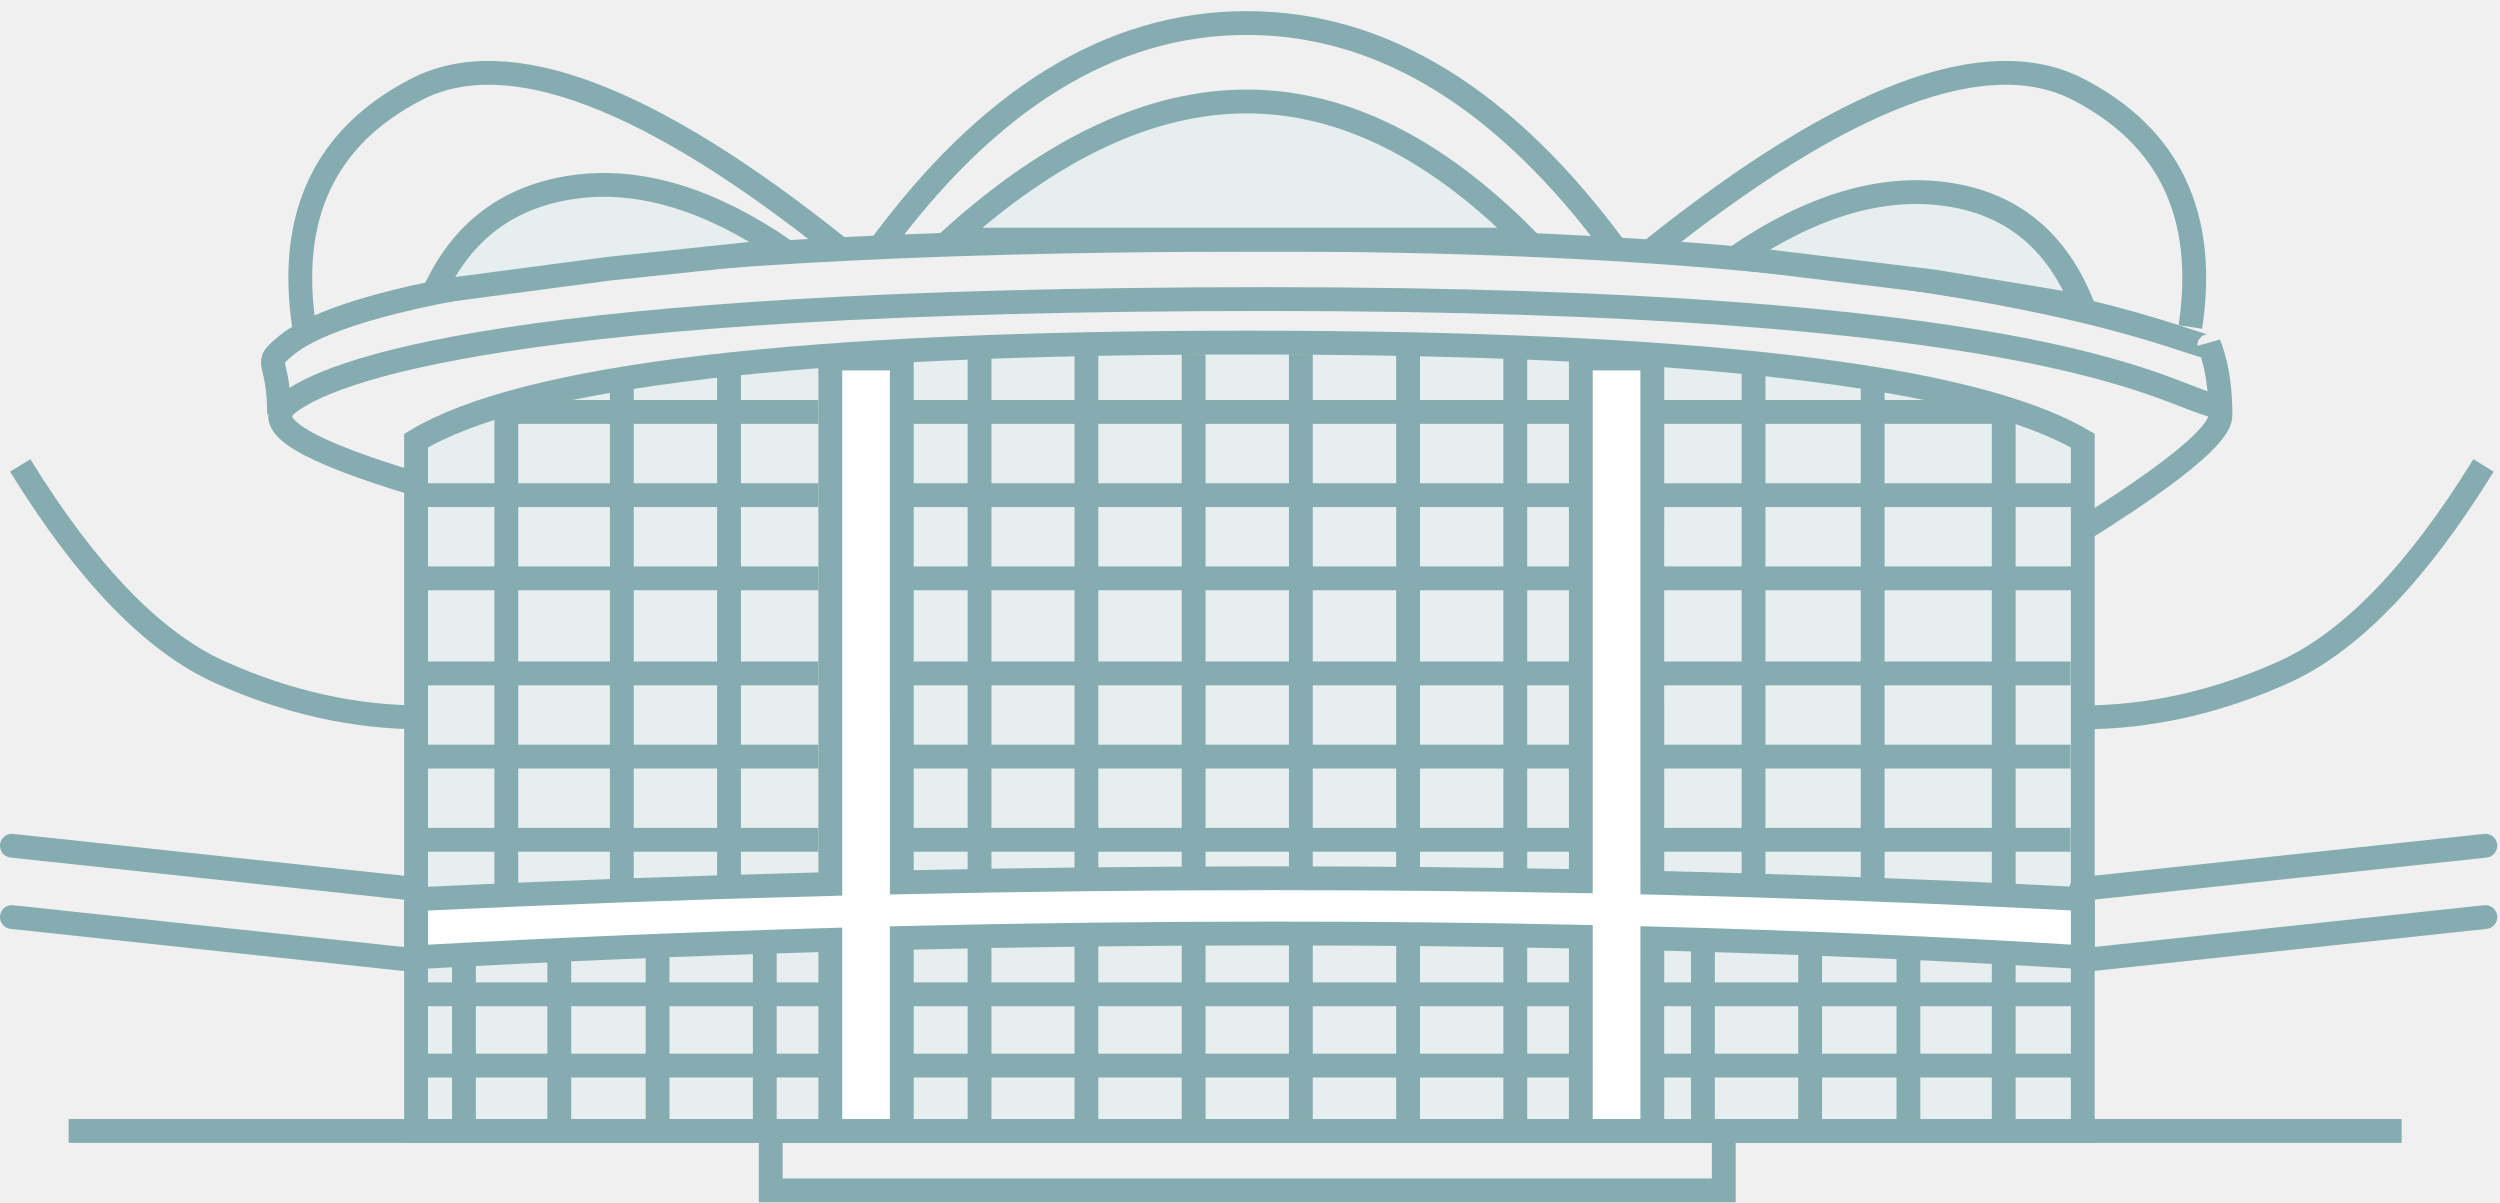
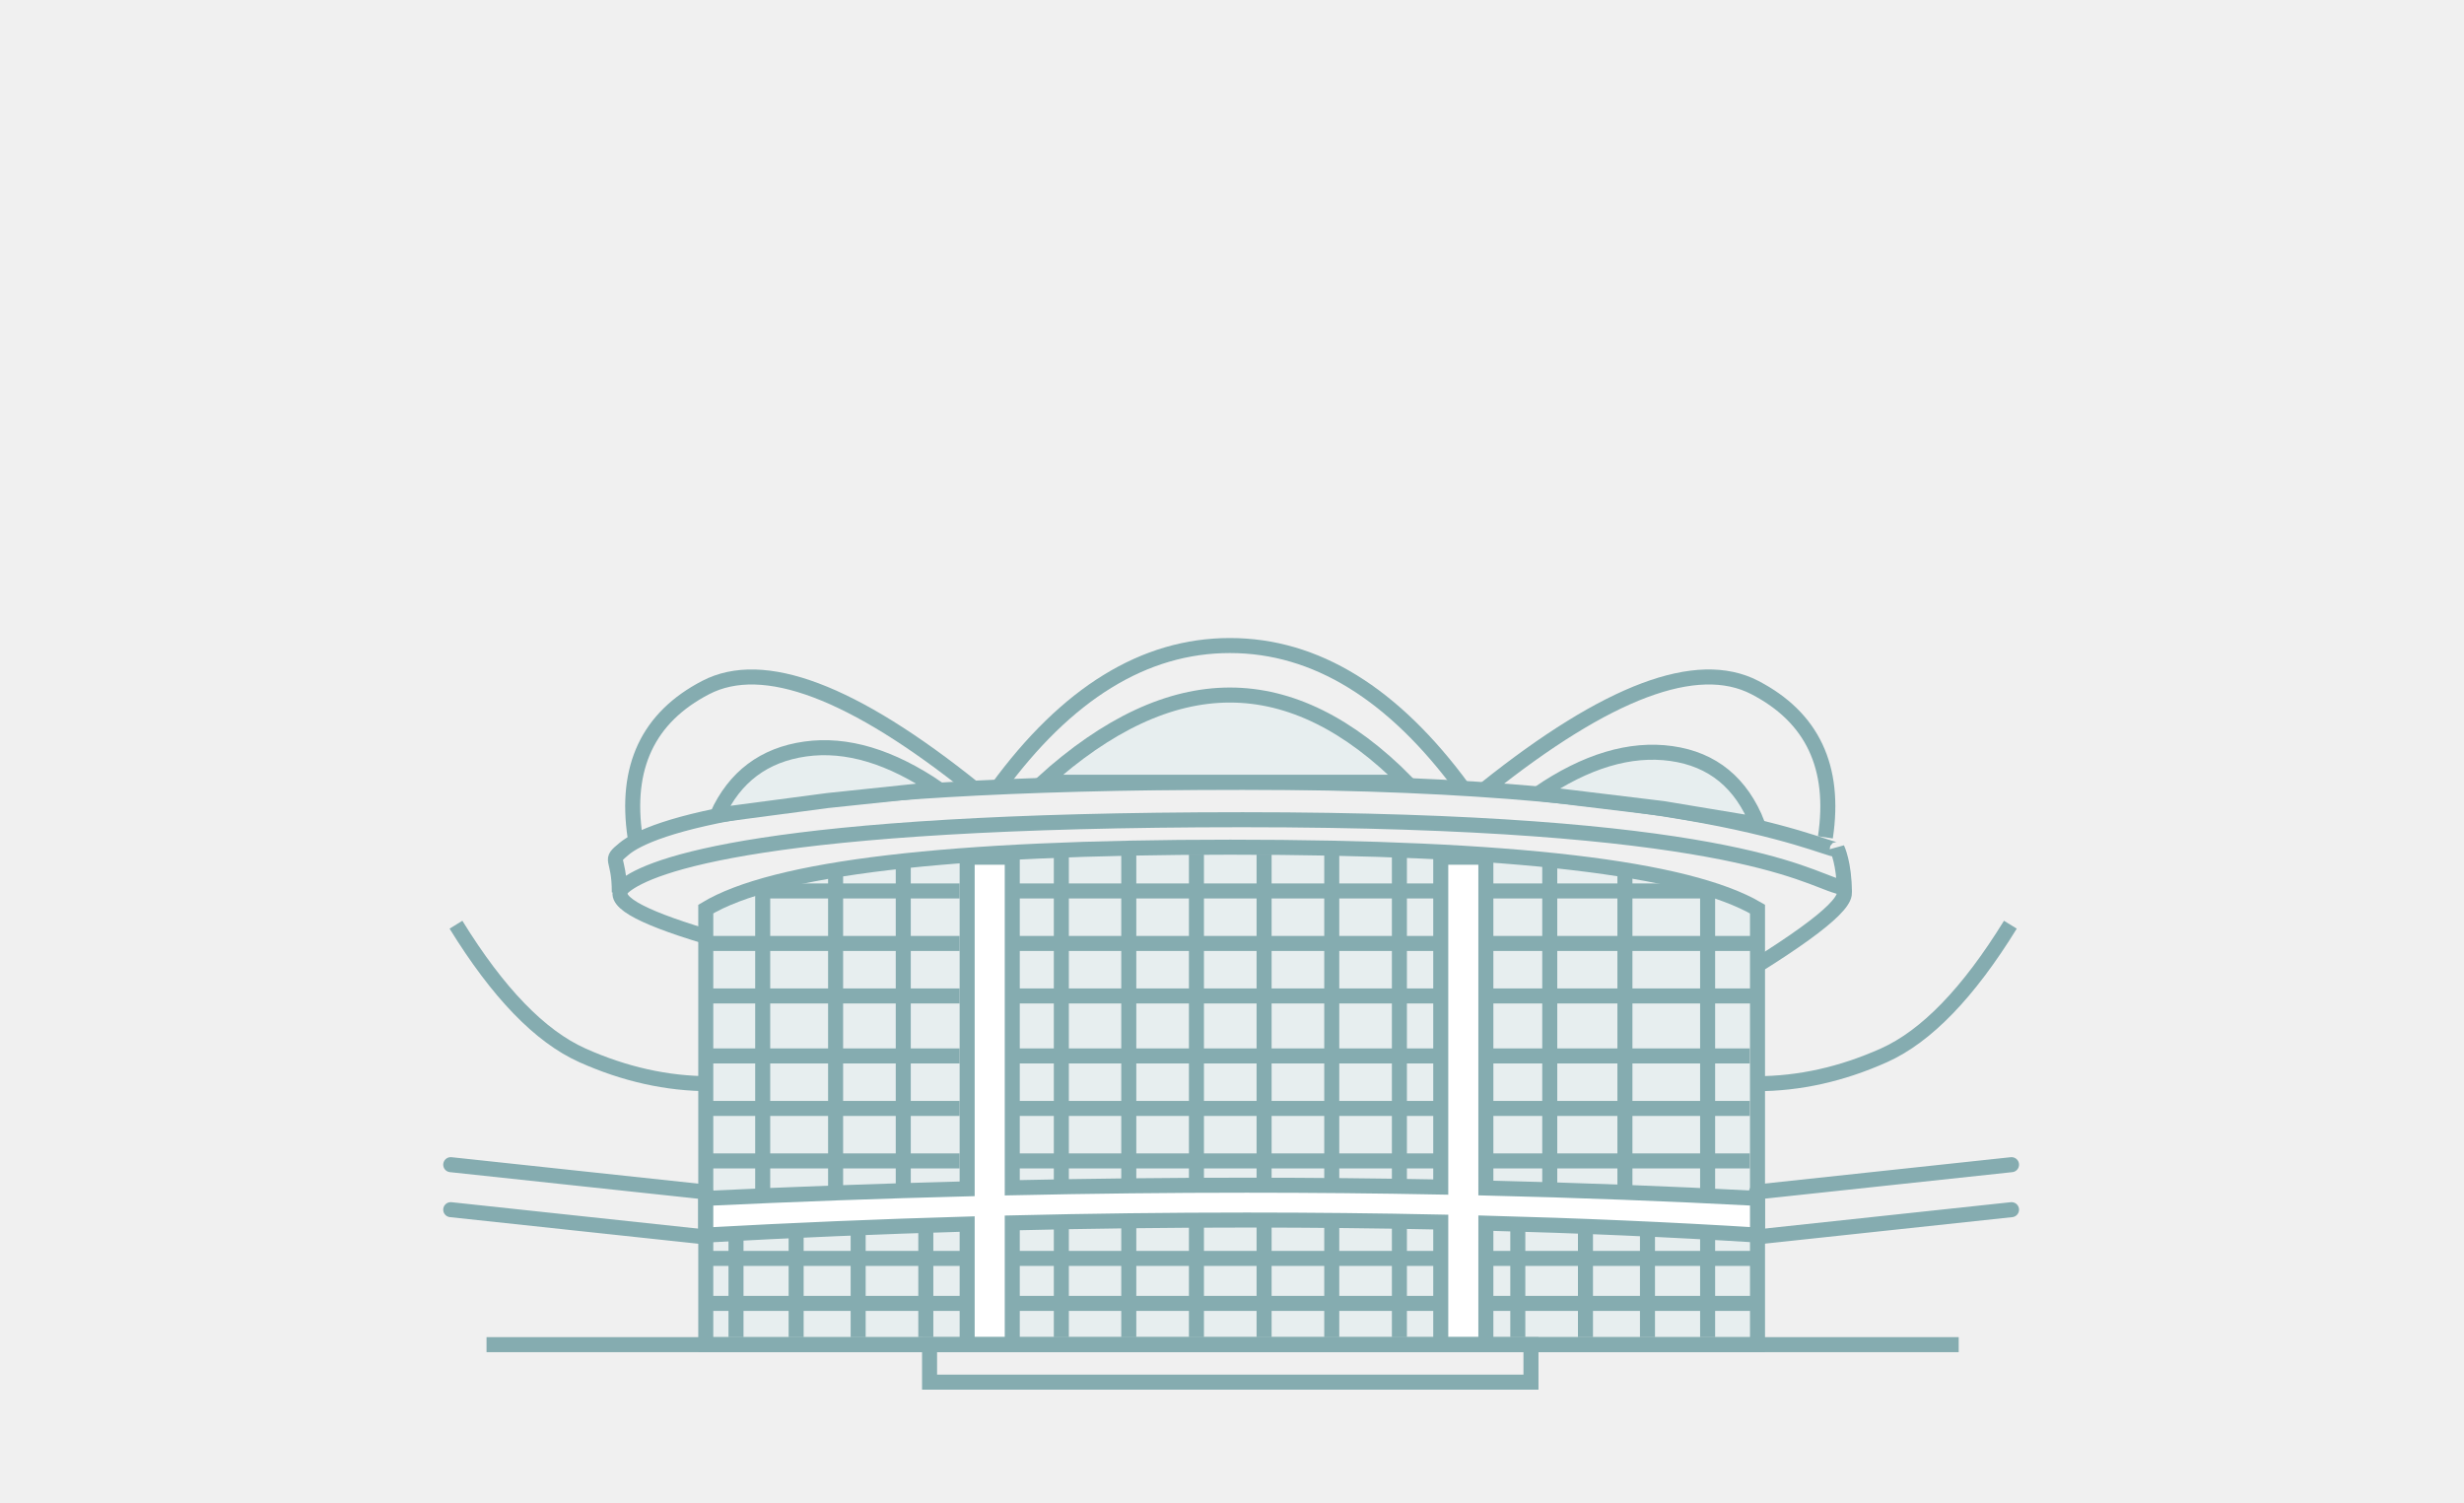
- <svg xmlns="http://www.w3.org/2000/svg" width="210px" height="101px" viewBox="0 0 210 101" version="1.1" role="img" aria-labelledby="labuan-svg">
-   <g id="About-us" stroke="none" stroke-width="1" fill="none" fill-rule="evenodd">
-     <g id="1.0---About-us" transform="translate(-789, -2510)" stroke="#85ACB0">
-       <g id="Our-locations" transform="translate(0, 1954)">
-         <g id="4-illustration/about_us/labuan" transform="translate(730, 472)">
-           <g id="icons/about-us/labuan" transform="translate(60, 85)">
-             <path d="M33.721,39.594 C25.049,36.961 20.905,34.771 23.118,32.955 C26.437,30.231 41.491,24.121 105.428,24.121 C169.366,24.121 180.28,31.745 184.562,32.955 C187.416,33.762 183.879,37.273 173.953,43.489" id="Path-47" stroke-width="2" />
-             <path d="M33.95,36.015 L33.95,94.001 L173.953,94.001 L173.953,36.015 C164.589,30.523 141.195,27.777 103.769,27.777 C66.344,27.777 43.071,30.523 33.95,36.015 Z" id="Path-22" stroke-width="2" fill="#E7EEEF" />
-             <path d="M22.443,33.805 C22.443,28.813 20.905,29.78 23.118,27.964 C26.437,25.239 41.491,19.129 105.428,19.129 C169.366,19.129 184.672,29.233 184.562,27.964 C184.562,27.964 185.518,29.931 185.518,33.805" id="Path-24" stroke-width="2" />
-             <path d="M24.548,26.467 C23.144,17.144 26.279,10.494 33.95,6.519 C41.622,2.544 53.532,7.036 69.68,19.996" id="Path-25" stroke-width="2" />
-             <path d="M138.118,26.467 C136.715,17.144 139.849,10.494 147.521,6.519 C155.193,2.544 167.124,7.024 183.316,19.96" id="Path-25" stroke-width="2" transform="translate(160.5544, 15.79215) scale(-1, 1) translate(-160.5544, -15.79215) " />
-             <path d="M72.713,20.021 C81.987,7.297 92.322,0.935 103.72,0.935 C115.118,0.935 125.475,7.297 134.791,20.021" id="Path-28" stroke-width="2" />
-             <path d="M78.856,19.129 C87.415,11.393 95.703,7.524 103.72,7.524 C111.737,7.524 119.573,11.393 127.228,19.129 L102.277,19.129 L78.856,19.129 Z" id="Path-29" stroke-width="2" fill="#E7EEEF" />
-             <path d="M35.475,20.021 C41.782,15.707 47.681,13.936 53.172,14.707 C58.663,15.479 62.571,18.414 64.897,23.512 L50.186,21.567 L35.475,20.021 Z" id="Path-30" stroke-width="2" fill="#E7EEEF" transform="translate(50.18573, 19.02185) scale(-1, 1) translate(-50.18573, -19.02185) " />
-             <path d="M144.798,20.625 C151.105,16.311 157.004,14.54 162.495,15.312 C167.986,16.083 171.812,19.221 173.972,24.725 L161.345,22.63 L144.798,20.625 Z" id="Path-30" stroke-width="2" fill="#E7EEEF" />
-             <path d="M33.95,79.669 L0,76.032" id="Path-31" stroke-width="2" stroke-linecap="round" />
-             <path d="M33.95,73.679 L0,70.042" id="Path-31" stroke-width="2" stroke-linecap="round" />
-             <path d="M81.282,28.756 L81.282,72.681" id="Path-32" stroke-width="2" />
-             <path d="M90.26,28.756 L90.26,72.681" id="Path-32-Copy-2" stroke-width="2" />
-             <path d="M117.279,28.756 L117.279,72.681" id="Path-32-Copy-3" stroke-width="2" />
-             <path d="M126.285,28.756 L126.285,72.681" id="Path-32-Copy-4" stroke-width="2" />
-             <path d="M99.266,28.756 L99.266,72.681" id="Path-32-Copy-3" stroke-width="2" />
-             <path d="M108.272,28.756 L108.272,72.681" id="Path-32-Copy-4" stroke-width="2" />
-             <path d="M81.282,77.03 L81.282,93.003" id="Path-32" stroke-width="2" />
-             <path d="M90.26,77.03 L90.26,93.003" id="Path-32-Copy-2" stroke-width="2" />
-             <path d="M117.279,77.03 L117.279,93.003" id="Path-32-Copy-3" stroke-width="2" />
-             <path d="M126.285,77.03 L126.285,93.003" id="Path-32-Copy-4" stroke-width="2" />
-             <path d="M99.266,77.03 L99.266,93.003" id="Path-32-Copy-3" stroke-width="2" />
-             <path d="M108.272,77.03 L108.272,93.003" id="Path-32-Copy-4" stroke-width="2" />
-             <path d="M41.529,33.805 L41.529,73.679" id="Path-32-Copy" stroke-width="2" />
-             <path d="M51.233,30.221 L51.233,73.679" id="Path-32-Copy-2" stroke-width="2" />
-             <path d="M60.239,28.756 L60.239,73.679" id="Path-32-Copy-3" stroke-width="2" />
-             <path d="M167.313,33.604 L167.313,74.035" id="Path-32" stroke-width="2" transform="translate(167.3133, 53.57024) scale(-1, 1) translate(-167.3133, -53.57024) " />
-             <path d="M156.306,30.697 L156.306,74.035" id="Path-32-Copy" stroke-width="2" transform="translate(156.3057, 52.0728) scale(-1, 1) translate(-156.3057, -52.0728) " />
-             <path d="M146.299,29.112 L146.299,74.035" id="Path-32-Copy-3" stroke-width="2" transform="translate(146.2987, 51.57366) scale(-1, 1) translate(-146.2987, -51.57366) " />
-             <path d="M73.748,33.604 L131.899,33.604" id="Path-33" stroke-width="2" />
-             <path d="M73.748,40.592 L131.899,40.592" id="Path-33-Copy" stroke-width="2" />
-             <path d="M73.859,47.581 L130.898,47.581" id="Path-33-Copy" stroke-width="2" />
-             <path d="M73.748,55.567 L131.899,55.567" id="Path-33" stroke-width="2" />
-             <path d="M73.748,62.555 L131.899,62.555" id="Path-33-Copy" stroke-width="2" />
-             <path d="M73.748,69.543 L131.899,69.543" id="Path-33-Copy" stroke-width="2" />
-             <path d="M137.903,40.592 L173.928,40.592" id="Path-33" stroke-width="2" transform="translate(155.9158, 40.5925) scale(-1, 1) translate(-155.9158, -40.5925) " />
-             <path d="M137.903,47.581 L173.928,47.581" id="Path-33-Copy" stroke-width="2" transform="translate(155.9158, 47.58051) scale(-1, 1) translate(-155.9158, -47.58051) " />
-             <path d="M136.903,55.567 L172.928,55.567" id="Path-33" stroke-width="2" transform="translate(154.9151, 55.56681) scale(-1, 1) translate(-154.9151, -55.56681) " />
-             <path d="M136.903,62.555 L172.928,62.555" id="Path-33-Copy" stroke-width="2" transform="translate(154.9151, 62.55483) scale(-1, 1) translate(-154.9151, -62.55483) " />
-             <path d="M136.903,69.543 L172.928,69.543" id="Path-33-Copy" stroke-width="2" transform="translate(154.9151, 69.54284) scale(-1, 1) translate(-154.9151, -69.54284) " />
-             <path d="M74.749,82.521 L132.9,82.521" id="Path-33" stroke-width="2" />
-             <path d="M74.749,88.51 L132.9,88.51" id="Path-33-Copy" stroke-width="2" />
-             <path d="M37.973,79.027 L37.973,93.003" id="Path-32" stroke-width="2" />
-             <path d="M45.979,79.027 L45.979,93.003" id="Path-32-Copy" stroke-width="2" />
-             <path d="M54.235,79.027 L54.235,93.003" id="Path-32-Copy-5" stroke-width="2" />
-             <path d="M63.241,77.85 L63.241,93.003" id="Path-32-Copy-3" stroke-width="2" />
-             <path d="M33.721,82.521 L69.746,82.521" id="Path-33" stroke-width="2" />
-             <path d="M33.721,88.51 L69.746,88.51" id="Path-33-Copy" stroke-width="2" />
-             <path d="M74.749,29.112 L74.75,73.115 C85.309,72.887 95.711,72.773 105.957,72.773 C114.643,72.773 123.254,72.855 131.789,73.019 L131.789,29.112 L137.793,29.112 L137.794,73.148 C150.001,73.439 162.054,73.899 173.953,74.528 L173.953,79.409 C162.28,78.683 150.227,78.156 137.794,77.826 L137.793,94.001 L131.789,94.001 L131.79,77.683 C123.351,77.504 114.74,77.414 105.957,77.414 C95.566,77.414 85.163,77.539 74.749,77.79 L74.749,94.001 L68.745,94.001 L68.745,77.948 C57.161,78.28 45.563,78.767 33.95,79.409 L33.95,74.528 C45.73,73.972 57.328,73.548 68.745,73.257 L68.745,29.112 L74.749,29.112 Z" id="Combined-Shape" stroke-width="2" fill="#FFFFFF" />
-             <path d="M0.698,59.263 C6.285,50.192 11.892,44.397 17.518,41.877 C23.144,39.357 28.803,38.097 34.494,38.097" id="Path-35" stroke-width="2" transform="translate(17.59555, 48.67977) scale(1, -1) translate(-17.59555, -48.67977) " />
-             <path d="M173.818,59.263 C179.406,50.192 185.013,44.397 190.638,41.877 C196.264,39.357 201.923,38.097 207.614,38.097" id="Path-35-Copy" stroke-width="2" transform="translate(190.7158, 48.67977) scale(-1, -1) translate(-190.7158, -48.67977) " />
-             <path d="M4.766,94.001 L200.736,94.001" id="Path-36" stroke-width="2" />
-             <path d="M142.546,77.85 L142.546,93.003" id="Path-32" stroke-width="2" transform="translate(142.2959, 85.0163) scale(-1, 1) translate(-142.2959, -85.0163) " />
-             <path d="M151.052,79.027 L151.052,93.003" id="Path-32-Copy" stroke-width="2" transform="translate(151.052, 86.01458) scale(-1, 1) translate(-151.052, -86.01458) " />
-             <path d="M159.308,79.027 L159.308,93.003" id="Path-32-Copy-5" stroke-width="2" transform="translate(159.3077, 86.01458) scale(-1, 1) translate(-159.3077, -86.01458) " />
-             <path d="M167.313,79.027 L167.313,93.003" id="Path-32-Copy-3" stroke-width="2" transform="translate(167.3133, 86.01458) scale(-1, 1) translate(-167.3133, -86.01458) " />
-             <path d="M137.793,82.521 L173.818,82.521" id="Path-33" stroke-width="2" transform="translate(155.8053, 82.52058) scale(-1, 1) translate(-155.8053, -82.52058) " />
-             <path d="M137.793,88.51 L173.818,88.51" id="Path-33-Copy" stroke-width="2" transform="translate(155.8053, 88.5103) scale(-1, 1) translate(-155.8053, -88.5103) " />
-             <path d="M207.768,79.669 L173.818,76.032" id="Path-31" stroke-width="2" stroke-linecap="round" transform="translate(190.7931, 77.8503) scale(-1, 1) translate(-190.7931, -77.8503) " />
-             <path d="M207.768,73.679 L173.818,70.042" id="Path-31" stroke-width="2" stroke-linecap="round" transform="translate(190.7931, 71.86058) scale(-1, 1) translate(-190.7931, -71.86058) " />
-             <rect id="Rectangle" stroke-width="2" x="63.741" y="94.003" width="80.057" height="4.988" />
-             <path d="M137.903,33.604 L167.744,33.604" id="Path-34" stroke-width="2" />
-             <path d="M34.721,40.592 L67.744,40.592" id="Path-33" stroke-width="2" transform="translate(51.23269, 40.5925) scale(-1, 1) translate(-51.23269, -40.5925) " />
-             <path d="M34.721,47.581 L67.744,47.581" id="Path-33-Copy" stroke-width="2" transform="translate(51.23269, 47.58051) scale(-1, 1) translate(-51.23269, -47.58051) " />
-             <path d="M33.721,55.567 L67.744,55.567" id="Path-33" stroke-width="2" transform="translate(50.73235, 55.56681) scale(-1, 1) translate(-50.73235, -55.56681) " />
-             <path d="M33.721,62.555 L67.744,62.555" id="Path-33-Copy" stroke-width="2" transform="translate(50.73235, 62.55483) scale(-1, 1) translate(-50.73235, -62.55483) " />
-             <path d="M33.721,69.543 L67.744,69.543" id="Path-33-Copy" stroke-width="2" transform="translate(50.73235, 69.54284) scale(-1, 1) translate(-50.73235, -69.54284) " />
-             <path d="M40.725,33.604 L67.582,33.604" id="Path-34" stroke-width="2" transform="translate(54.23478, 33.60448) scale(-1, 1) translate(-54.23478, -33.60448) " />
-           </g>
-         </g>
-       </g>
+ <svg xmlns="http://www.w3.org/2000/svg" width="328px" height="200px" viewBox="0 0 328 200" version="1.1" role="img" aria-labelledby="labuan-svg">
+   <g id="4-illustration/about_us/labuan" stroke="none" stroke-width="1" fill="none" fill-rule="evenodd">
+     <g id="icons/about-us/labuan" transform="translate(60, 85)" stroke="#85ACB0" stroke-width="2">
+       <path d="M33.721,39.594 C25.049,36.961 20.905,34.771 23.118,32.955 C26.437,30.231 41.491,24.121 105.428,24.121 C169.366,24.121 180.28,31.745 184.562,32.955 C187.416,33.762 183.879,37.273 173.953,43.489" id="Path-47" />
+       <path d="M33.95,36.015 L33.95,94.001 L173.953,94.001 L173.953,36.015 C164.589,30.523 141.195,27.777 103.769,27.777 C66.344,27.777 43.071,30.523 33.95,36.015 Z" id="Path-22" fill="#E7EEEF" />
+       <path d="M22.443,33.805 C22.443,28.813 20.905,29.78 23.118,27.964 C26.437,25.239 41.491,19.129 105.428,19.129 C169.366,19.129 184.672,29.233 184.562,27.964 C184.562,27.964 185.518,29.931 185.518,33.805" id="Path-24" />
+       <path d="M24.548,26.467 C23.144,17.144 26.279,10.494 33.95,6.519 C41.622,2.544 53.532,7.036 69.68,19.996" id="Path-25" />
+       <path d="M138.118,26.467 C136.715,17.144 139.849,10.494 147.521,6.519 C155.193,2.544 167.124,7.024 183.316,19.96" id="Path-25" transform="translate(160.5544, 15.79215) scale(-1, 1) translate(-160.5544, -15.79215) " />
+       <path d="M72.713,20.021 C81.987,7.297 92.322,0.935 103.72,0.935 C115.118,0.935 125.475,7.297 134.791,20.021" id="Path-28" />
+       <path d="M78.856,19.129 C87.415,11.393 95.703,7.524 103.72,7.524 C111.737,7.524 119.573,11.393 127.228,19.129 L102.277,19.129 L78.856,19.129 Z" id="Path-29" fill="#E7EEEF" />
+       <path d="M35.475,20.021 C41.782,15.707 47.681,13.936 53.172,14.707 C58.663,15.479 62.571,18.414 64.897,23.512 L50.186,21.567 L35.475,20.021 Z" id="Path-30" fill="#E7EEEF" transform="translate(50.18573, 19.02185) scale(-1, 1) translate(-50.18573, -19.02185) " />
+       <path d="M144.798,20.625 C151.105,16.311 157.004,14.54 162.495,15.312 C167.986,16.083 171.812,19.221 173.972,24.725 L161.345,22.63 L144.798,20.625 Z" id="Path-30" fill="#E7EEEF" />
+       <path d="M33.95,79.669 L0,76.032" id="Path-31" stroke-linecap="round" />
+       <path d="M33.95,73.679 L0,70.042" id="Path-31" stroke-linecap="round" />
+       <path d="M81.282,28.756 L81.282,72.681" id="Path-32" />
+       <path d="M90.26,28.756 L90.26,72.681" id="Path-32-Copy-2" />
+       <path d="M117.279,28.756 L117.279,72.681" id="Path-32-Copy-3" />
+       <path d="M126.285,28.756 L126.285,72.681" id="Path-32-Copy-4" />
+       <path d="M99.266,28.756 L99.266,72.681" id="Path-32-Copy-3" />
+       <path d="M108.272,28.756 L108.272,72.681" id="Path-32-Copy-4" />
+       <path d="M81.282,77.03 L81.282,93.003" id="Path-32" />
+       <path d="M90.26,77.03 L90.26,93.003" id="Path-32-Copy-2" />
+       <path d="M117.279,77.03 L117.279,93.003" id="Path-32-Copy-3" />
+       <path d="M126.285,77.03 L126.285,93.003" id="Path-32-Copy-4" />
+       <path d="M99.266,77.03 L99.266,93.003" id="Path-32-Copy-3" />
+       <path d="M108.272,77.03 L108.272,93.003" id="Path-32-Copy-4" />
+       <path d="M41.529,33.805 L41.529,73.679" id="Path-32-Copy" />
+       <path d="M51.233,30.221 L51.233,73.679" id="Path-32-Copy-2" />
+       <path d="M60.239,28.756 L60.239,73.679" id="Path-32-Copy-3" />
+       <path d="M167.313,33.604 L167.313,74.035" id="Path-32" transform="translate(167.3133, 53.57024) scale(-1, 1) translate(-167.3133, -53.57024) " />
+       <path d="M156.306,30.697 L156.306,74.035" id="Path-32-Copy" transform="translate(156.3057, 52.0728) scale(-1, 1) translate(-156.3057, -52.0728) " />
+       <path d="M146.299,29.112 L146.299,74.035" id="Path-32-Copy-3" transform="translate(146.2987, 51.57366) scale(-1, 1) translate(-146.2987, -51.57366) " />
+       <path d="M73.748,33.604 L131.899,33.604" id="Path-33" />
+       <path d="M73.748,40.592 L131.899,40.592" id="Path-33-Copy" />
+       <path d="M73.859,47.581 L130.898,47.581" id="Path-33-Copy" />
+       <path d="M73.748,55.567 L131.899,55.567" id="Path-33" />
+       <path d="M73.748,62.555 L131.899,62.555" id="Path-33-Copy" />
+       <path d="M73.748,69.543 L131.899,69.543" id="Path-33-Copy" />
+       <path d="M137.903,40.592 L173.928,40.592" id="Path-33" transform="translate(155.9158, 40.5925) scale(-1, 1) translate(-155.9158, -40.5925) " />
+       <path d="M137.903,47.581 L173.928,47.581" id="Path-33-Copy" transform="translate(155.9158, 47.58051) scale(-1, 1) translate(-155.9158, -47.58051) " />
+       <path d="M136.903,55.567 L172.928,55.567" id="Path-33" transform="translate(154.9151, 55.56681) scale(-1, 1) translate(-154.9151, -55.56681) " />
+       <path d="M136.903,62.555 L172.928,62.555" id="Path-33-Copy" transform="translate(154.9151, 62.55483) scale(-1, 1) translate(-154.9151, -62.55483) " />
+       <path d="M136.903,69.543 L172.928,69.543" id="Path-33-Copy" transform="translate(154.9151, 69.54284) scale(-1, 1) translate(-154.9151, -69.54284) " />
+       <path d="M74.749,82.521 L132.9,82.521" id="Path-33" />
+       <path d="M74.749,88.51 L132.9,88.51" id="Path-33-Copy" />
+       <path d="M37.973,79.027 L37.973,93.003" id="Path-32" />
+       <path d="M45.979,79.027 L45.979,93.003" id="Path-32-Copy" />
+       <path d="M54.235,79.027 L54.235,93.003" id="Path-32-Copy-5" />
+       <path d="M63.241,77.85 L63.241,93.003" id="Path-32-Copy-3" />
+       <path d="M33.721,82.521 L69.746,82.521" id="Path-33" />
+       <path d="M33.721,88.51 L69.746,88.51" id="Path-33-Copy" />
+       <path d="M74.749,29.112 L74.75,73.115 C85.309,72.887 95.711,72.773 105.957,72.773 C114.643,72.773 123.254,72.855 131.789,73.019 L131.789,29.112 L137.793,29.112 L137.794,73.148 C150.001,73.439 162.054,73.899 173.953,74.528 L173.953,79.409 C162.28,78.683 150.227,78.156 137.794,77.826 L137.793,94.001 L131.789,94.001 L131.79,77.683 C123.351,77.504 114.74,77.414 105.957,77.414 C95.566,77.414 85.163,77.539 74.749,77.79 L74.749,94.001 L68.745,94.001 L68.745,77.948 C57.161,78.28 45.563,78.767 33.95,79.409 L33.95,74.528 C45.73,73.972 57.328,73.548 68.745,73.257 L68.745,29.112 L74.749,29.112 Z" id="Combined-Shape" fill="#FFFFFF" />
+       <path d="M0.698,59.263 C6.285,50.192 11.892,44.397 17.518,41.877 C23.144,39.357 28.803,38.097 34.494,38.097" id="Path-35" transform="translate(17.59555, 48.67977) scale(1, -1) translate(-17.59555, -48.67977) " />
+       <path d="M173.818,59.263 C179.406,50.192 185.013,44.397 190.638,41.877 C196.264,39.357 201.923,38.097 207.614,38.097" id="Path-35-Copy" transform="translate(190.7158, 48.67977) scale(-1, -1) translate(-190.7158, -48.67977) " />
+       <path d="M4.766,94.001 L200.736,94.001" id="Path-36" />
+       <path d="M142.546,77.85 L142.546,93.003" id="Path-32" transform="translate(142.2959, 85.0163) scale(-1, 1) translate(-142.2959, -85.0163) " />
+       <path d="M151.052,79.027 L151.052,93.003" id="Path-32-Copy" transform="translate(151.052, 86.01458) scale(-1, 1) translate(-151.052, -86.01458) " />
+       <path d="M159.308,79.027 L159.308,93.003" id="Path-32-Copy-5" transform="translate(159.3077, 86.01458) scale(-1, 1) translate(-159.3077, -86.01458) " />
+       <path d="M167.313,79.027 L167.313,93.003" id="Path-32-Copy-3" transform="translate(167.3133, 86.01458) scale(-1, 1) translate(-167.3133, -86.01458) " />
+       <path d="M137.793,82.521 L173.818,82.521" id="Path-33" transform="translate(155.8053, 82.52058) scale(-1, 1) translate(-155.8053, -82.52058) " />
+       <path d="M137.793,88.51 L173.818,88.51" id="Path-33-Copy" transform="translate(155.8053, 88.5103) scale(-1, 1) translate(-155.8053, -88.5103) " />
+       <path d="M207.768,79.669 L173.818,76.032" id="Path-31" stroke-linecap="round" transform="translate(190.7931, 77.8503) scale(-1, 1) translate(-190.7931, -77.8503) " />
+       <path d="M207.768,73.679 L173.818,70.042" id="Path-31" stroke-linecap="round" transform="translate(190.7931, 71.86058) scale(-1, 1) translate(-190.7931, -71.86058) " />
+       <rect id="Rectangle" x="63.741" y="94.003" width="80.057" height="4.988" />
+       <path d="M137.903,33.604 L167.744,33.604" id="Path-34" />
+       <path d="M34.721,40.592 L67.744,40.592" id="Path-33" transform="translate(51.23269, 40.5925) scale(-1, 1) translate(-51.23269, -40.5925) " />
+       <path d="M34.721,47.581 L67.744,47.581" id="Path-33-Copy" transform="translate(51.23269, 47.58051) scale(-1, 1) translate(-51.23269, -47.58051) " />
+       <path d="M33.721,55.567 L67.744,55.567" id="Path-33" transform="translate(50.73235, 55.56681) scale(-1, 1) translate(-50.73235, -55.56681) " />
+       <path d="M33.721,62.555 L67.744,62.555" id="Path-33-Copy" transform="translate(50.73235, 62.55483) scale(-1, 1) translate(-50.73235, -62.55483) " />
+       <path d="M33.721,69.543 L67.744,69.543" id="Path-33-Copy" transform="translate(50.73235, 69.54284) scale(-1, 1) translate(-50.73235, -69.54284) " />
+       <path d="M40.725,33.604 L67.582,33.604" id="Path-34" transform="translate(54.23478, 33.60448) scale(-1, 1) translate(-54.23478, -33.60448) " />
    </g>
  </g>
</svg>
